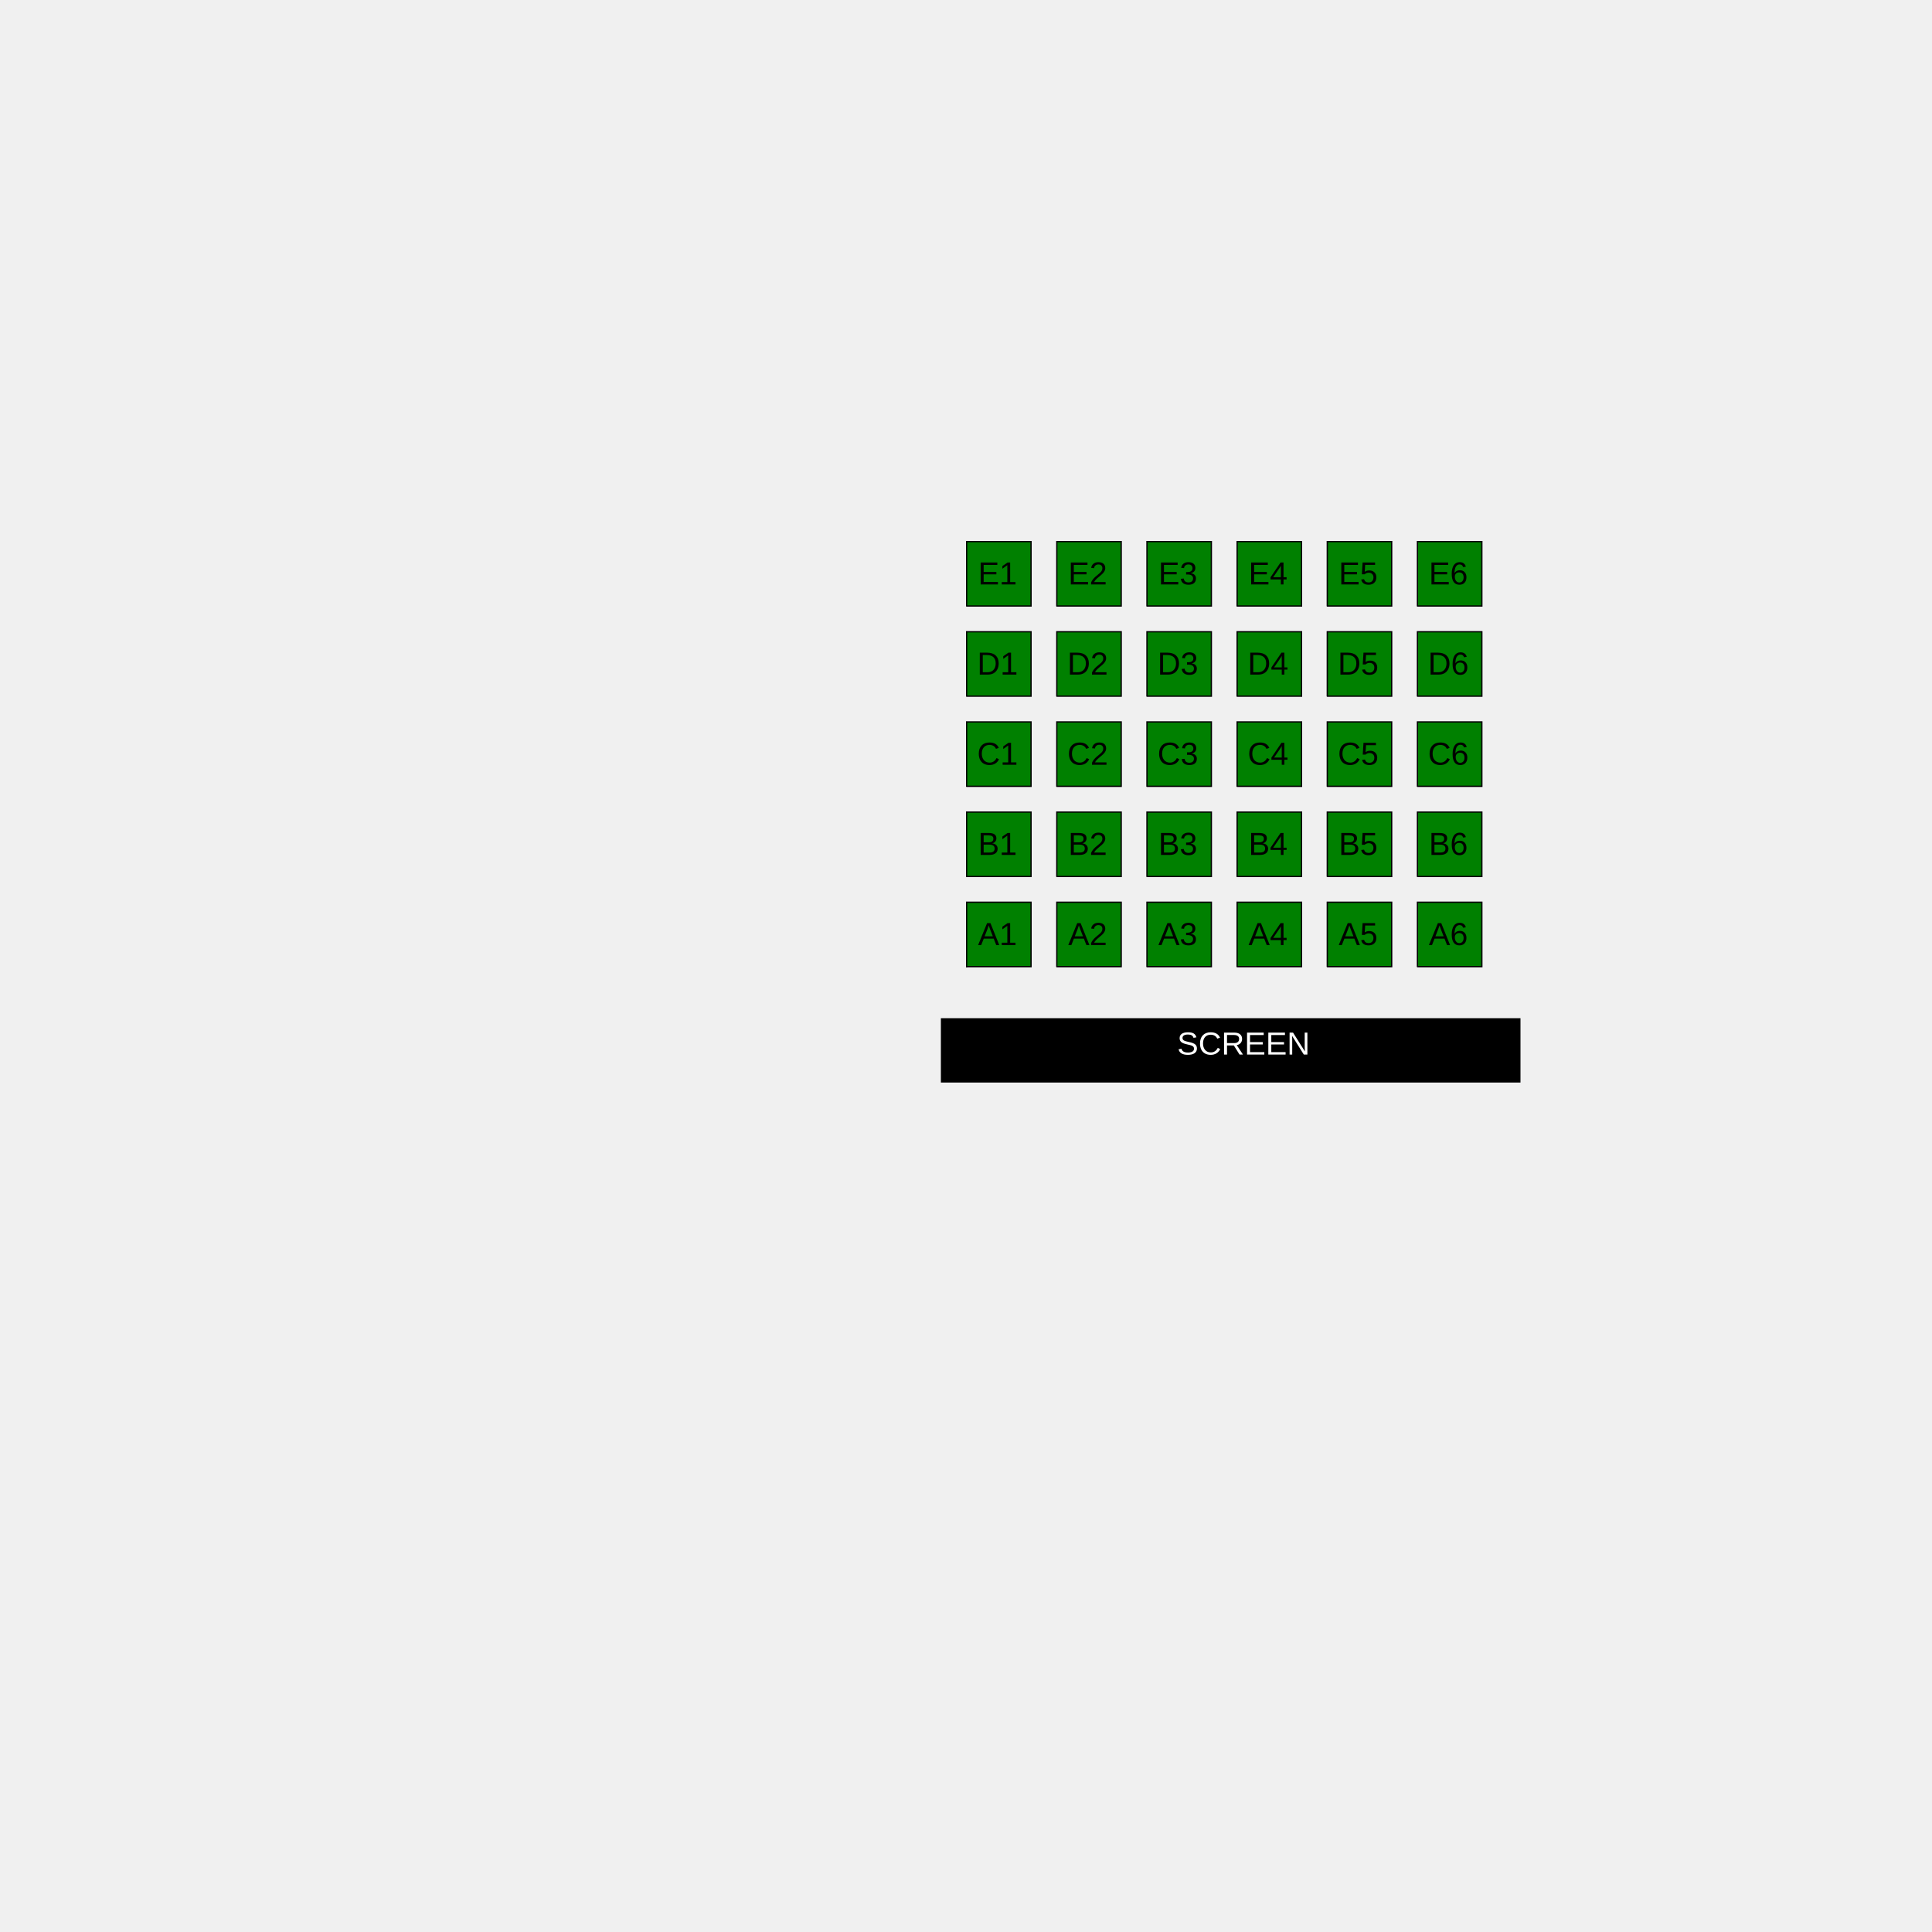
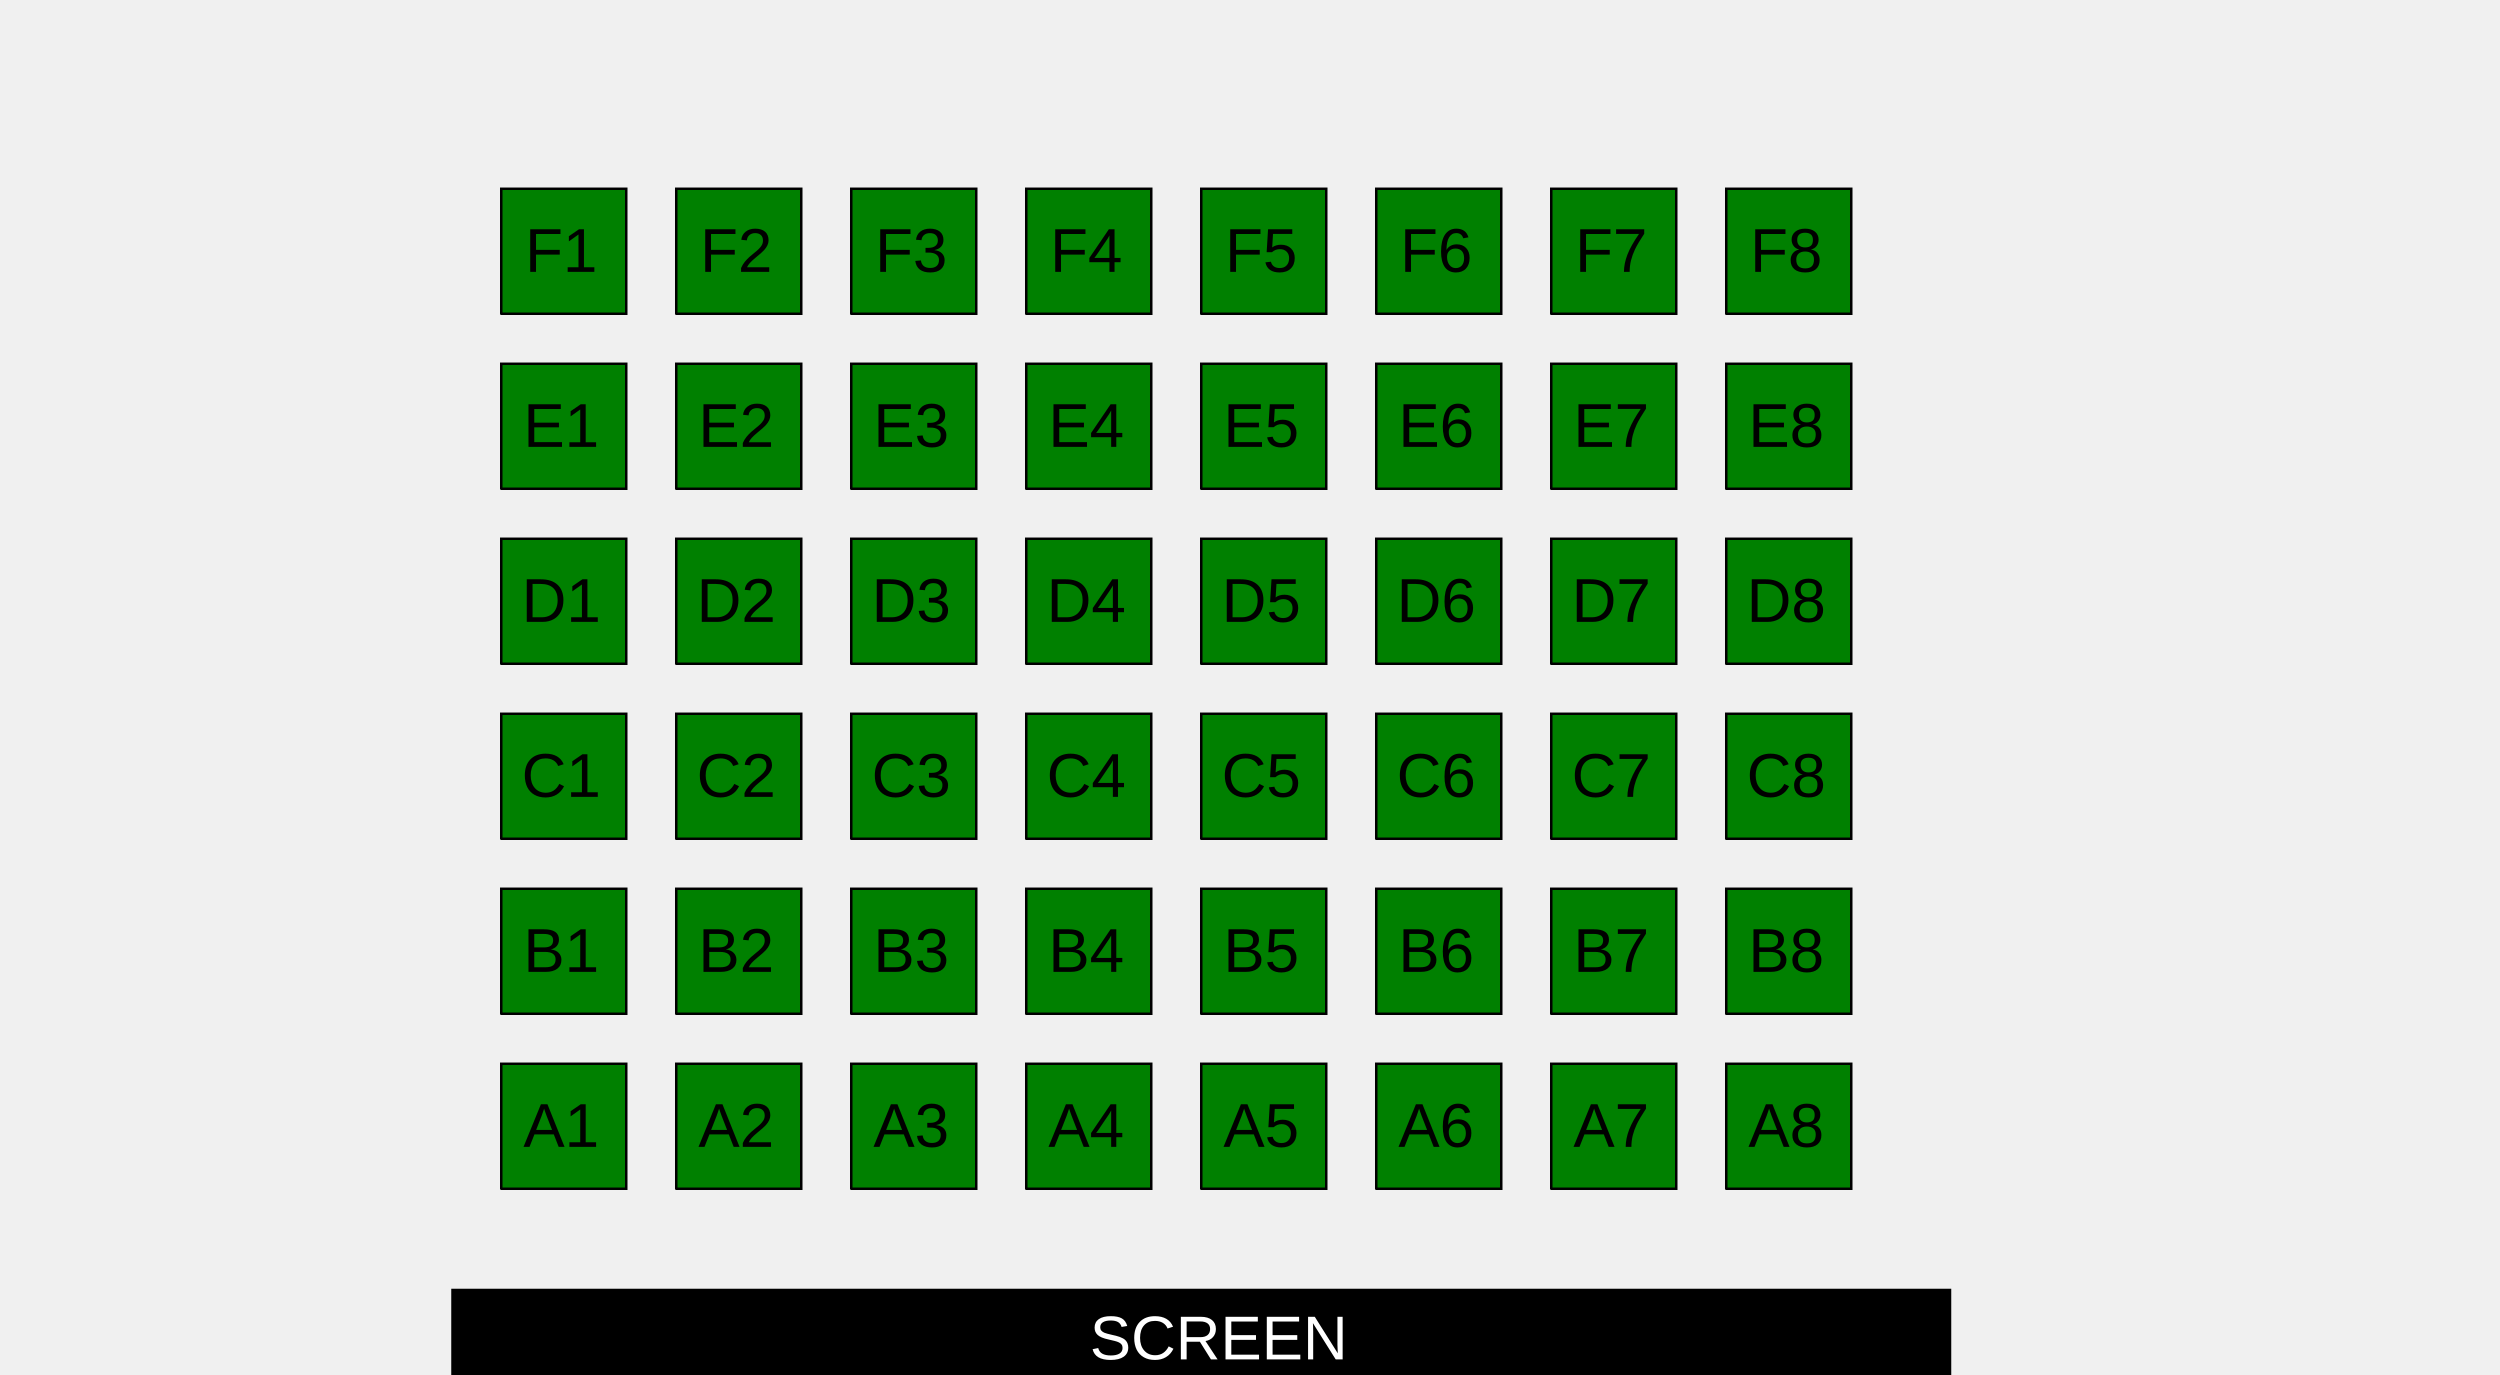
- <svg xmlns="http://www.w3.org/2000/svg" baseProfile="full" height="1500px" version="1.1" width="1500px">
+ <svg xmlns="http://www.w3.org/2000/svg" baseProfile="full" height="550px" version="1.1" width="1000px">
  <defs />
-   <polyline clip-path="url(#border_clip)" fill="none" points="750.5,750.5 750.5,750.5 750.5,750.5" stroke="black" stroke-linecap="round" stroke-width="1" />
-   <polygon clip-path="url(#border_clip)" fill="#008000" fill-rule="evenodd" points="750.5,750.5 800.5,750.5 800.5,700.5 750.5,700.5 750.5,750.5" stroke-width="0" />
-   <polyline clip-path="url(#border_clip)" fill="none" points="750.5,750.5 800.5,750.5 800.5,700.5 750.5,700.5 750.5,750.5" stroke="black" stroke-linecap="round" stroke-width="1" />
-   <text clip-path="url(#border_clip)" fill="black" style="font-family: Arial; font-size: 24.75; font-style: normal;" text-anchor="middle" x="774.5" y="733.75">A1</text>
-   <polygon clip-path="url(#border_clip)" fill="#008000" fill-rule="evenodd" points="750.5,680.5 800.5,680.5 800.5,630.5 750.5,630.5 750.5,680.5" stroke-width="0" />
-   <text clip-path="url(#border_clip)" fill="black" style="font-family: Arial; font-size: 24.75; font-style: normal;" text-anchor="middle" x="774.5" y="663.75">B1</text>
-   <polygon clip-path="url(#border_clip)" fill="#008000" fill-rule="evenodd" points="750.5,610.5 800.5,610.5 800.5,560.5 750.5,560.5 750.5,610.5" stroke-width="0" />
-   <text clip-path="url(#border_clip)" fill="black" style="font-family: Arial; font-size: 24.75; font-style: normal;" text-anchor="middle" x="774.5" y="593.75">C1</text>
-   <polygon clip-path="url(#border_clip)" fill="#008000" fill-rule="evenodd" points="750.5,540.5 800.5,540.5 800.5,490.5 750.5,490.5 750.5,540.5" stroke-width="0" />
-   <text clip-path="url(#border_clip)" fill="black" style="font-family: Arial; font-size: 24.75; font-style: normal;" text-anchor="middle" x="774.5" y="523.75">D1</text>
-   <polygon clip-path="url(#border_clip)" fill="#008000" fill-rule="evenodd" points="750.5,470.5 800.5,470.5 800.5,420.5 750.5,420.5 750.5,470.5" stroke-width="0" />
-   <text clip-path="url(#border_clip)" fill="black" style="font-family: Arial; font-size: 24.75; font-style: normal;" text-anchor="middle" x="774.5" y="453.75">E1</text>
-   <polygon clip-path="url(#border_clip)" fill="#008000" fill-rule="evenodd" points="820.5,750.5 870.5,750.5 870.5,700.5 820.5,700.5 820.5,750.5" stroke-width="0" />
-   <text clip-path="url(#border_clip)" fill="black" style="font-family: Arial; font-size: 24.75; font-style: normal;" text-anchor="middle" x="844.5" y="733.75">A2</text>
-   <polygon clip-path="url(#border_clip)" fill="#008000" fill-rule="evenodd" points="820.5,680.5 870.5,680.5 870.5,630.5 820.5,630.5 820.5,680.5" stroke-width="0" />
-   <text clip-path="url(#border_clip)" fill="black" style="font-family: Arial; font-size: 24.75; font-style: normal;" text-anchor="middle" x="844.5" y="663.75">B2</text>
-   <polygon clip-path="url(#border_clip)" fill="#008000" fill-rule="evenodd" points="820.5,610.5 870.5,610.5 870.5,560.5 820.5,560.5 820.5,610.5" stroke-width="0" />
-   <text clip-path="url(#border_clip)" fill="black" style="font-family: Arial; font-size: 24.75; font-style: normal;" text-anchor="middle" x="844.5" y="593.75">C2</text>
-   <polygon clip-path="url(#border_clip)" fill="#008000" fill-rule="evenodd" points="820.5,540.5 870.5,540.5 870.5,490.5 820.5,490.5 820.5,540.5" stroke-width="0" />
-   <text clip-path="url(#border_clip)" fill="black" style="font-family: Arial; font-size: 24.75; font-style: normal;" text-anchor="middle" x="844.5" y="523.75">D2</text>
-   <polygon clip-path="url(#border_clip)" fill="#008000" fill-rule="evenodd" points="820.5,470.5 870.5,470.5 870.5,420.5 820.5,420.5 820.5,470.5" stroke-width="0" />
-   <text clip-path="url(#border_clip)" fill="black" style="font-family: Arial; font-size: 24.75; font-style: normal;" text-anchor="middle" x="844.5" y="453.75">E2</text>
-   <polygon clip-path="url(#border_clip)" fill="#008000" fill-rule="evenodd" points="890.5,750.5 940.5,750.5 940.5,700.5 890.5,700.5 890.5,750.5" stroke-width="0" />
-   <text clip-path="url(#border_clip)" fill="black" style="font-family: Arial; font-size: 24.75; font-style: normal;" text-anchor="middle" x="914.5" y="733.75">A3</text>
-   <polygon clip-path="url(#border_clip)" fill="#008000" fill-rule="evenodd" points="890.5,680.5 940.5,680.5 940.5,630.5 890.5,630.5 890.5,680.5" stroke-width="0" />
-   <text clip-path="url(#border_clip)" fill="black" style="font-family: Arial; font-size: 24.75; font-style: normal;" text-anchor="middle" x="914.5" y="663.75">B3</text>
-   <polygon clip-path="url(#border_clip)" fill="#008000" fill-rule="evenodd" points="890.5,610.5 940.5,610.5 940.5,560.5 890.5,560.5 890.5,610.5" stroke-width="0" />
-   <text clip-path="url(#border_clip)" fill="black" style="font-family: Arial; font-size: 24.75; font-style: normal;" text-anchor="middle" x="914.5" y="593.75">C3</text>
-   <polygon clip-path="url(#border_clip)" fill="#008000" fill-rule="evenodd" points="890.5,540.5 940.5,540.5 940.5,490.5 890.5,490.5 890.5,540.5" stroke-width="0" />
-   <text clip-path="url(#border_clip)" fill="black" style="font-family: Arial; font-size: 24.75; font-style: normal;" text-anchor="middle" x="914.5" y="523.75">D3</text>
-   <polygon clip-path="url(#border_clip)" fill="#008000" fill-rule="evenodd" points="890.5,470.5 940.5,470.5 940.5,420.5 890.5,420.5 890.5,470.5" stroke-width="0" />
-   <text clip-path="url(#border_clip)" fill="black" style="font-family: Arial; font-size: 24.75; font-style: normal;" text-anchor="middle" x="914.5" y="453.75">E3</text>
-   <polygon clip-path="url(#border_clip)" fill="#008000" fill-rule="evenodd" points="960.5,750.5 1010.5,750.5 1010.5,700.5 960.5,700.5 960.5,750.5" stroke-width="0" />
-   <text clip-path="url(#border_clip)" fill="black" style="font-family: Arial; font-size: 24.75; font-style: normal;" text-anchor="middle" x="984.5" y="733.75">A4</text>
-   <polygon clip-path="url(#border_clip)" fill="#008000" fill-rule="evenodd" points="960.5,680.5 1010.5,680.5 1010.5,630.5 960.5,630.5 960.5,680.5" stroke-width="0" />
-   <text clip-path="url(#border_clip)" fill="black" style="font-family: Arial; font-size: 24.75; font-style: normal;" text-anchor="middle" x="984.5" y="663.75">B4</text>
-   <polygon clip-path="url(#border_clip)" fill="#008000" fill-rule="evenodd" points="960.5,610.5 1010.5,610.5 1010.5,560.5 960.5,560.5 960.5,610.5" stroke-width="0" />
-   <text clip-path="url(#border_clip)" fill="black" style="font-family: Arial; font-size: 24.75; font-style: normal;" text-anchor="middle" x="984.5" y="593.75">C4</text>
-   <polygon clip-path="url(#border_clip)" fill="#008000" fill-rule="evenodd" points="960.5,540.5 1010.5,540.5 1010.5,490.5 960.5,490.5 960.5,540.5" stroke-width="0" />
-   <text clip-path="url(#border_clip)" fill="black" style="font-family: Arial; font-size: 24.75; font-style: normal;" text-anchor="middle" x="984.5" y="523.75">D4</text>
-   <polygon clip-path="url(#border_clip)" fill="#008000" fill-rule="evenodd" points="960.5,470.5 1010.5,470.5 1010.5,420.5 960.5,420.5 960.5,470.5" stroke-width="0" />
-   <text clip-path="url(#border_clip)" fill="black" style="font-family: Arial; font-size: 24.75; font-style: normal;" text-anchor="middle" x="984.5" y="453.75">E4</text>
-   <polygon clip-path="url(#border_clip)" fill="#008000" fill-rule="evenodd" points="1030.5,750.5 1080.5,750.5 1080.5,700.5 1030.5,700.5 1030.5,750.5" stroke-width="0" />
-   <text clip-path="url(#border_clip)" fill="black" style="font-family: Arial; font-size: 24.75; font-style: normal;" text-anchor="middle" x="1054.5" y="733.75">A5</text>
-   <polygon clip-path="url(#border_clip)" fill="#008000" fill-rule="evenodd" points="1030.5,680.5 1080.5,680.5 1080.5,630.5 1030.5,630.5 1030.5,680.5" stroke-width="0" />
-   <text clip-path="url(#border_clip)" fill="black" style="font-family: Arial; font-size: 24.75; font-style: normal;" text-anchor="middle" x="1054.5" y="663.75">B5</text>
-   <polygon clip-path="url(#border_clip)" fill="#008000" fill-rule="evenodd" points="1030.5,610.5 1080.5,610.5 1080.5,560.5 1030.5,560.5 1030.5,610.5" stroke-width="0" />
-   <text clip-path="url(#border_clip)" fill="black" style="font-family: Arial; font-size: 24.75; font-style: normal;" text-anchor="middle" x="1054.5" y="593.75">C5</text>
-   <polygon clip-path="url(#border_clip)" fill="#008000" fill-rule="evenodd" points="1030.5,540.5 1080.5,540.5 1080.5,490.5 1030.5,490.5 1030.5,540.5" stroke-width="0" />
-   <text clip-path="url(#border_clip)" fill="black" style="font-family: Arial; font-size: 24.75; font-style: normal;" text-anchor="middle" x="1054.5" y="523.75">D5</text>
-   <polygon clip-path="url(#border_clip)" fill="#008000" fill-rule="evenodd" points="1030.5,470.5 1080.5,470.5 1080.5,420.5 1030.5,420.5 1030.5,470.5" stroke-width="0" />
-   <text clip-path="url(#border_clip)" fill="black" style="font-family: Arial; font-size: 24.75; font-style: normal;" text-anchor="middle" x="1054.5" y="453.75">E5</text>
-   <polygon clip-path="url(#border_clip)" fill="#008000" fill-rule="evenodd" points="1100.5,750.5 1150.5,750.5 1150.5,700.5 1100.5,700.5 1100.5,750.5" stroke-width="0" />
-   <text clip-path="url(#border_clip)" fill="black" style="font-family: Arial; font-size: 24.75; font-style: normal;" text-anchor="middle" x="1124.5" y="733.75">A6</text>
-   <polygon clip-path="url(#border_clip)" fill="#008000" fill-rule="evenodd" points="1100.5,680.5 1150.5,680.5 1150.5,630.5 1100.5,630.5 1100.5,680.5" stroke-width="0" />
-   <text clip-path="url(#border_clip)" fill="black" style="font-family: Arial; font-size: 24.75; font-style: normal;" text-anchor="middle" x="1124.5" y="663.75">B6</text>
-   <polygon clip-path="url(#border_clip)" fill="#008000" fill-rule="evenodd" points="1100.5,610.5 1150.5,610.5 1150.5,560.5 1100.5,560.5 1100.5,610.5" stroke-width="0" />
-   <text clip-path="url(#border_clip)" fill="black" style="font-family: Arial; font-size: 24.75; font-style: normal;" text-anchor="middle" x="1124.5" y="593.75">C6</text>
-   <polygon clip-path="url(#border_clip)" fill="#008000" fill-rule="evenodd" points="1100.5,540.5 1150.5,540.5 1150.5,490.5 1100.5,490.5 1100.5,540.5" stroke-width="0" />
-   <text clip-path="url(#border_clip)" fill="black" style="font-family: Arial; font-size: 24.75; font-style: normal;" text-anchor="middle" x="1124.5" y="523.75">D6</text>
-   <polygon clip-path="url(#border_clip)" fill="#008000" fill-rule="evenodd" points="1100.5,470.5 1150.5,470.5 1150.5,420.5 1100.5,420.5 1100.5,470.5" stroke-width="0" />
-   <text clip-path="url(#border_clip)" fill="black" style="font-family: Arial; font-size: 24.75; font-style: normal;" text-anchor="middle" x="1124.5" y="453.75">E6</text>
-   <polygon clip-path="url(#border_clip)" fill="black" fill-rule="evenodd" points="1125.5,460.5 730.5,840.5 1180.5,840.5 1180.5,790.5 730.5,790.5 730.5,840.5" stroke-width="0" />
-   <text clip-path="url(#border_clip)" fill="#ffffff" style="font-family: Arial; font-size: 24.75; font-style: normal;" text-anchor="middle" x="965.5" y="818.75">SCREEN</text>
-   <polyline clip-path="url(#border_clip)" fill="none" points="750.5,680.5 800.5,680.5 800.5,630.5 750.5,630.5 750.5,680.5" stroke="black" stroke-linecap="round" stroke-width="1" />
-   <polyline clip-path="url(#border_clip)" fill="none" points="750.5,610.5 800.5,610.5 800.5,560.5 750.5,560.5 750.5,610.5" stroke="black" stroke-linecap="round" stroke-width="1" />
-   <polyline clip-path="url(#border_clip)" fill="none" points="750.5,540.5 800.5,540.5 800.5,490.5 750.5,490.5 750.5,540.5" stroke="black" stroke-linecap="round" stroke-width="1" />
-   <polyline clip-path="url(#border_clip)" fill="none" points="750.5,470.5 800.5,470.5 800.5,420.5 750.5,420.5 750.5,470.5" stroke="black" stroke-linecap="round" stroke-width="1" />
-   <polyline clip-path="url(#border_clip)" fill="none" points="820.5,750.5 870.5,750.5 870.5,700.5 820.5,700.5 820.5,750.5" stroke="black" stroke-linecap="round" stroke-width="1" />
-   <polyline clip-path="url(#border_clip)" fill="none" points="820.5,680.5 870.5,680.5 870.5,630.5 820.5,630.5 820.5,680.5" stroke="black" stroke-linecap="round" stroke-width="1" />
-   <polyline clip-path="url(#border_clip)" fill="none" points="820.5,610.5 870.5,610.5 870.5,560.5 820.5,560.5 820.5,610.5" stroke="black" stroke-linecap="round" stroke-width="1" />
-   <polyline clip-path="url(#border_clip)" fill="none" points="820.5,540.5 870.5,540.5 870.5,490.5 820.5,490.5 820.5,540.5" stroke="black" stroke-linecap="round" stroke-width="1" />
-   <polyline clip-path="url(#border_clip)" fill="none" points="820.5,470.5 870.5,470.5 870.5,420.5 820.5,420.5 820.5,470.5" stroke="black" stroke-linecap="round" stroke-width="1" />
-   <polyline clip-path="url(#border_clip)" fill="none" points="890.5,750.5 940.5,750.5 940.5,700.5 890.5,700.5 890.5,750.5" stroke="black" stroke-linecap="round" stroke-width="1" />
-   <polyline clip-path="url(#border_clip)" fill="none" points="890.5,680.5 940.5,680.5 940.5,630.5 890.5,630.5 890.5,680.5" stroke="black" stroke-linecap="round" stroke-width="1" />
-   <polyline clip-path="url(#border_clip)" fill="none" points="890.5,610.5 940.5,610.5 940.5,560.5 890.5,560.5 890.5,610.5" stroke="black" stroke-linecap="round" stroke-width="1" />
-   <polyline clip-path="url(#border_clip)" fill="none" points="890.5,540.5 940.5,540.5 940.5,490.5 890.5,490.5 890.5,540.5" stroke="black" stroke-linecap="round" stroke-width="1" />
-   <polyline clip-path="url(#border_clip)" fill="none" points="890.5,470.5 940.5,470.5 940.5,420.5 890.5,420.5 890.5,470.5" stroke="black" stroke-linecap="round" stroke-width="1" />
-   <polyline clip-path="url(#border_clip)" fill="none" points="960.5,750.5 1010.5,750.5 1010.5,700.5 960.5,700.5 960.5,750.5" stroke="black" stroke-linecap="round" stroke-width="1" />
-   <polyline clip-path="url(#border_clip)" fill="none" points="960.5,680.5 1010.5,680.5 1010.5,630.5 960.5,630.5 960.5,680.5" stroke="black" stroke-linecap="round" stroke-width="1" />
-   <polyline clip-path="url(#border_clip)" fill="none" points="960.5,610.5 1010.5,610.5 1010.5,560.5 960.5,560.5 960.5,610.5" stroke="black" stroke-linecap="round" stroke-width="1" />
-   <polyline clip-path="url(#border_clip)" fill="none" points="960.5,540.5 1010.5,540.5 1010.5,490.5 960.5,490.5 960.5,540.5" stroke="black" stroke-linecap="round" stroke-width="1" />
-   <polyline clip-path="url(#border_clip)" fill="none" points="960.5,470.5 1010.5,470.5 1010.5,420.5 960.5,420.5 960.5,470.5" stroke="black" stroke-linecap="round" stroke-width="1" />
-   <polyline clip-path="url(#border_clip)" fill="none" points="1030.5,750.5 1080.5,750.5 1080.5,700.5 1030.5,700.5 1030.5,750.5" stroke="black" stroke-linecap="round" stroke-width="1" />
-   <polyline clip-path="url(#border_clip)" fill="none" points="1030.5,680.5 1080.5,680.5 1080.5,630.5 1030.5,630.5 1030.5,680.5" stroke="black" stroke-linecap="round" stroke-width="1" />
-   <polyline clip-path="url(#border_clip)" fill="none" points="1030.5,610.5 1080.5,610.5 1080.5,560.5 1030.5,560.5 1030.5,610.5" stroke="black" stroke-linecap="round" stroke-width="1" />
-   <polyline clip-path="url(#border_clip)" fill="none" points="1030.5,540.5 1080.5,540.5 1080.5,490.5 1030.5,490.5 1030.5,540.5" stroke="black" stroke-linecap="round" stroke-width="1" />
-   <polyline clip-path="url(#border_clip)" fill="none" points="1030.5,470.5 1080.5,470.5 1080.5,420.5 1030.5,420.5 1030.5,470.5" stroke="black" stroke-linecap="round" stroke-width="1" />
-   <polyline clip-path="url(#border_clip)" fill="none" points="1100.5,750.5 1150.5,750.5 1150.5,700.5 1100.5,700.5 1100.5,750.5" stroke="black" stroke-linecap="round" stroke-width="1" />
-   <polyline clip-path="url(#border_clip)" fill="none" points="1100.5,680.5 1150.5,680.5 1150.5,630.5 1100.5,630.5 1100.5,680.5" stroke="black" stroke-linecap="round" stroke-width="1" />
-   <polyline clip-path="url(#border_clip)" fill="none" points="1100.5,610.5 1150.5,610.5 1150.5,560.5 1100.5,560.5 1100.5,610.5" stroke="black" stroke-linecap="round" stroke-width="1" />
-   <polyline clip-path="url(#border_clip)" fill="none" points="1100.5,540.5 1150.5,540.5 1150.5,490.5 1100.5,490.5 1100.5,540.5" stroke="black" stroke-linecap="round" stroke-width="1" />
-   <polyline clip-path="url(#border_clip)" fill="none" points="1100.5,470.5 1150.5,470.5 1150.5,420.5 1100.5,420.5 1100.5,470.5" stroke="black" stroke-linecap="round" stroke-width="1" />
+   <polygon clip-path="url(#border_clip)" fill="#008000" fill-rule="evenodd" points="200.5,475.5 250.5,475.5 250.5,425.5 200.5,425.5 200.5,475.5" stroke-width="0" />
+   <text clip-path="url(#border_clip)" fill="black" style="font-family: Arial; font-size: 24.75; font-style: normal;" text-anchor="middle" x="224.5" y="458.75">A1</text>
+   <polygon clip-path="url(#border_clip)" fill="#008000" fill-rule="evenodd" points="270.5,475.5 320.5,475.5 320.5,425.5 270.5,425.5 270.5,475.5" stroke-width="0" />
+   <text clip-path="url(#border_clip)" fill="black" style="font-family: Arial; font-size: 24.75; font-style: normal;" text-anchor="middle" x="294.5" y="458.75">A2</text>
+   <polygon clip-path="url(#border_clip)" fill="#008000" fill-rule="evenodd" points="340.5,475.5 390.5,475.5 390.5,425.5 340.5,425.5 340.5,475.5" stroke-width="0" />
+   <text clip-path="url(#border_clip)" fill="black" style="font-family: Arial; font-size: 24.75; font-style: normal;" text-anchor="middle" x="364.5" y="458.75">A3</text>
+   <polygon clip-path="url(#border_clip)" fill="#008000" fill-rule="evenodd" points="410.5,475.5 460.5,475.5 460.5,425.5 410.5,425.5 410.5,475.5" stroke-width="0" />
+   <text clip-path="url(#border_clip)" fill="black" style="font-family: Arial; font-size: 24.75; font-style: normal;" text-anchor="middle" x="434.5" y="458.75">A4</text>
+   <polygon clip-path="url(#border_clip)" fill="#008000" fill-rule="evenodd" points="480.5,475.5 530.5,475.5 530.5,425.5 480.5,425.5 480.5,475.5" stroke-width="0" />
+   <text clip-path="url(#border_clip)" fill="black" style="font-family: Arial; font-size: 24.75; font-style: normal;" text-anchor="middle" x="504.5" y="458.75">A5</text>
+   <polygon clip-path="url(#border_clip)" fill="#008000" fill-rule="evenodd" points="550.5,475.5 600.5,475.5 600.5,425.5 550.5,425.5 550.5,475.5" stroke-width="0" />
+   <text clip-path="url(#border_clip)" fill="black" style="font-family: Arial; font-size: 24.75; font-style: normal;" text-anchor="middle" x="574.5" y="458.75">A6</text>
+   <polygon clip-path="url(#border_clip)" fill="#008000" fill-rule="evenodd" points="620.5,475.5 670.5,475.5 670.5,425.5 620.5,425.5 620.5,475.5" stroke-width="0" />
+   <text clip-path="url(#border_clip)" fill="black" style="font-family: Arial; font-size: 24.75; font-style: normal;" text-anchor="middle" x="644.5" y="458.75">A7</text>
+   <polygon clip-path="url(#border_clip)" fill="#008000" fill-rule="evenodd" points="690.5,475.5 740.5,475.5 740.5,425.5 690.5,425.5 690.5,475.5" stroke-width="0" />
+   <text clip-path="url(#border_clip)" fill="black" style="font-family: Arial; font-size: 24.75; font-style: normal;" text-anchor="middle" x="714.5" y="458.75">A8</text>
+   <polygon clip-path="url(#border_clip)" fill="#008000" fill-rule="evenodd" points="200.5,405.5 250.5,405.5 250.5,355.5 200.5,355.5 200.5,405.5" stroke-width="0" />
+   <text clip-path="url(#border_clip)" fill="black" style="font-family: Arial; font-size: 24.75; font-style: normal;" text-anchor="middle" x="224.5" y="388.75">B1</text>
+   <polygon clip-path="url(#border_clip)" fill="#008000" fill-rule="evenodd" points="270.5,405.5 320.5,405.5 320.5,355.5 270.5,355.5 270.5,405.5" stroke-width="0" />
+   <text clip-path="url(#border_clip)" fill="black" style="font-family: Arial; font-size: 24.75; font-style: normal;" text-anchor="middle" x="294.5" y="388.75">B2</text>
+   <polygon clip-path="url(#border_clip)" fill="#008000" fill-rule="evenodd" points="340.5,405.5 390.5,405.5 390.5,355.5 340.5,355.5 340.5,405.5" stroke-width="0" />
+   <text clip-path="url(#border_clip)" fill="black" style="font-family: Arial; font-size: 24.75; font-style: normal;" text-anchor="middle" x="364.5" y="388.75">B3</text>
+   <polygon clip-path="url(#border_clip)" fill="#008000" fill-rule="evenodd" points="410.5,405.5 460.5,405.5 460.5,355.5 410.5,355.5 410.5,405.5" stroke-width="0" />
+   <text clip-path="url(#border_clip)" fill="black" style="font-family: Arial; font-size: 24.75; font-style: normal;" text-anchor="middle" x="434.5" y="388.75">B4</text>
+   <polygon clip-path="url(#border_clip)" fill="#008000" fill-rule="evenodd" points="480.5,405.5 530.5,405.5 530.5,355.5 480.5,355.5 480.5,405.5" stroke-width="0" />
+   <text clip-path="url(#border_clip)" fill="black" style="font-family: Arial; font-size: 24.75; font-style: normal;" text-anchor="middle" x="504.5" y="388.75">B5</text>
+   <polygon clip-path="url(#border_clip)" fill="#008000" fill-rule="evenodd" points="550.5,405.5 600.5,405.5 600.5,355.5 550.5,355.5 550.5,405.5" stroke-width="0" />
+   <text clip-path="url(#border_clip)" fill="black" style="font-family: Arial; font-size: 24.75; font-style: normal;" text-anchor="middle" x="574.5" y="388.75">B6</text>
+   <polygon clip-path="url(#border_clip)" fill="#008000" fill-rule="evenodd" points="620.5,405.5 670.5,405.5 670.5,355.5 620.5,355.5 620.5,405.5" stroke-width="0" />
+   <text clip-path="url(#border_clip)" fill="black" style="font-family: Arial; font-size: 24.75; font-style: normal;" text-anchor="middle" x="644.5" y="388.75">B7</text>
+   <polygon clip-path="url(#border_clip)" fill="#008000" fill-rule="evenodd" points="690.5,405.5 740.5,405.5 740.5,355.5 690.5,355.5 690.5,405.5" stroke-width="0" />
+   <text clip-path="url(#border_clip)" fill="black" style="font-family: Arial; font-size: 24.75; font-style: normal;" text-anchor="middle" x="714.5" y="388.75">B8</text>
+   <polygon clip-path="url(#border_clip)" fill="#008000" fill-rule="evenodd" points="200.5,335.5 250.5,335.5 250.5,285.5 200.5,285.5 200.5,335.5" stroke-width="0" />
+   <text clip-path="url(#border_clip)" fill="black" style="font-family: Arial; font-size: 24.75; font-style: normal;" text-anchor="middle" x="224.5" y="318.75">C1</text>
+   <polygon clip-path="url(#border_clip)" fill="#008000" fill-rule="evenodd" points="270.5,335.5 320.5,335.5 320.5,285.5 270.5,285.5 270.5,335.5" stroke-width="0" />
+   <text clip-path="url(#border_clip)" fill="black" style="font-family: Arial; font-size: 24.75; font-style: normal;" text-anchor="middle" x="294.5" y="318.75">C2</text>
+   <polygon clip-path="url(#border_clip)" fill="#008000" fill-rule="evenodd" points="340.5,335.5 390.5,335.5 390.5,285.5 340.5,285.5 340.5,335.5" stroke-width="0" />
+   <text clip-path="url(#border_clip)" fill="black" style="font-family: Arial; font-size: 24.75; font-style: normal;" text-anchor="middle" x="364.5" y="318.75">C3</text>
+   <polygon clip-path="url(#border_clip)" fill="#008000" fill-rule="evenodd" points="410.5,335.5 460.5,335.5 460.5,285.5 410.5,285.5 410.5,335.5" stroke-width="0" />
+   <text clip-path="url(#border_clip)" fill="black" style="font-family: Arial; font-size: 24.75; font-style: normal;" text-anchor="middle" x="434.5" y="318.75">C4</text>
+   <polygon clip-path="url(#border_clip)" fill="#008000" fill-rule="evenodd" points="480.5,335.5 530.5,335.5 530.5,285.5 480.5,285.5 480.5,335.5" stroke-width="0" />
+   <text clip-path="url(#border_clip)" fill="black" style="font-family: Arial; font-size: 24.75; font-style: normal;" text-anchor="middle" x="504.5" y="318.75">C5</text>
+   <polygon clip-path="url(#border_clip)" fill="#008000" fill-rule="evenodd" points="550.5,335.5 600.5,335.5 600.5,285.5 550.5,285.5 550.5,335.5" stroke-width="0" />
+   <text clip-path="url(#border_clip)" fill="black" style="font-family: Arial; font-size: 24.75; font-style: normal;" text-anchor="middle" x="574.5" y="318.75">C6</text>
+   <polygon clip-path="url(#border_clip)" fill="#008000" fill-rule="evenodd" points="620.5,335.5 670.5,335.5 670.5,285.5 620.5,285.5 620.5,335.5" stroke-width="0" />
+   <text clip-path="url(#border_clip)" fill="black" style="font-family: Arial; font-size: 24.75; font-style: normal;" text-anchor="middle" x="644.5" y="318.75">C7</text>
+   <polygon clip-path="url(#border_clip)" fill="#008000" fill-rule="evenodd" points="690.5,335.5 740.5,335.5 740.5,285.5 690.5,285.5 690.5,335.5" stroke-width="0" />
+   <text clip-path="url(#border_clip)" fill="black" style="font-family: Arial; font-size: 24.75; font-style: normal;" text-anchor="middle" x="714.5" y="318.75">C8</text>
+   <polygon clip-path="url(#border_clip)" fill="#008000" fill-rule="evenodd" points="200.5,265.5 250.5,265.5 250.5,215.5 200.5,215.5 200.5,265.5" stroke-width="0" />
+   <text clip-path="url(#border_clip)" fill="black" style="font-family: Arial; font-size: 24.75; font-style: normal;" text-anchor="middle" x="224.5" y="248.75">D1</text>
+   <polygon clip-path="url(#border_clip)" fill="#008000" fill-rule="evenodd" points="270.5,265.5 320.5,265.5 320.5,215.5 270.5,215.5 270.5,265.5" stroke-width="0" />
+   <text clip-path="url(#border_clip)" fill="black" style="font-family: Arial; font-size: 24.75; font-style: normal;" text-anchor="middle" x="294.5" y="248.75">D2</text>
+   <polygon clip-path="url(#border_clip)" fill="#008000" fill-rule="evenodd" points="340.5,265.5 390.5,265.5 390.5,215.5 340.5,215.5 340.5,265.5" stroke-width="0" />
+   <text clip-path="url(#border_clip)" fill="black" style="font-family: Arial; font-size: 24.75; font-style: normal;" text-anchor="middle" x="364.5" y="248.75">D3</text>
+   <polygon clip-path="url(#border_clip)" fill="#008000" fill-rule="evenodd" points="410.5,265.5 460.5,265.5 460.5,215.5 410.5,215.5 410.5,265.5" stroke-width="0" />
+   <text clip-path="url(#border_clip)" fill="black" style="font-family: Arial; font-size: 24.75; font-style: normal;" text-anchor="middle" x="434.5" y="248.75">D4</text>
+   <polygon clip-path="url(#border_clip)" fill="#008000" fill-rule="evenodd" points="480.5,265.5 530.5,265.5 530.5,215.5 480.5,215.5 480.5,265.5" stroke-width="0" />
+   <text clip-path="url(#border_clip)" fill="black" style="font-family: Arial; font-size: 24.75; font-style: normal;" text-anchor="middle" x="504.5" y="248.75">D5</text>
+   <polygon clip-path="url(#border_clip)" fill="#008000" fill-rule="evenodd" points="550.5,265.5 600.5,265.5 600.5,215.5 550.5,215.5 550.5,265.5" stroke-width="0" />
+   <text clip-path="url(#border_clip)" fill="black" style="font-family: Arial; font-size: 24.75; font-style: normal;" text-anchor="middle" x="574.5" y="248.75">D6</text>
+   <polygon clip-path="url(#border_clip)" fill="#008000" fill-rule="evenodd" points="620.5,265.5 670.5,265.5 670.5,215.5 620.5,215.5 620.5,265.5" stroke-width="0" />
+   <text clip-path="url(#border_clip)" fill="black" style="font-family: Arial; font-size: 24.75; font-style: normal;" text-anchor="middle" x="644.5" y="248.75">D7</text>
+   <polygon clip-path="url(#border_clip)" fill="#008000" fill-rule="evenodd" points="690.5,265.5 740.5,265.5 740.5,215.5 690.5,215.5 690.5,265.5" stroke-width="0" />
+   <text clip-path="url(#border_clip)" fill="black" style="font-family: Arial; font-size: 24.75; font-style: normal;" text-anchor="middle" x="714.5" y="248.75">D8</text>
+   <polygon clip-path="url(#border_clip)" fill="#008000" fill-rule="evenodd" points="200.5,195.5 250.5,195.5 250.5,145.5 200.5,145.5 200.5,195.5" stroke-width="0" />
+   <text clip-path="url(#border_clip)" fill="black" style="font-family: Arial; font-size: 24.75; font-style: normal;" text-anchor="middle" x="224.5" y="178.75">E1</text>
+   <polygon clip-path="url(#border_clip)" fill="#008000" fill-rule="evenodd" points="270.5,195.5 320.5,195.5 320.5,145.5 270.5,145.5 270.5,195.5" stroke-width="0" />
+   <text clip-path="url(#border_clip)" fill="black" style="font-family: Arial; font-size: 24.75; font-style: normal;" text-anchor="middle" x="294.5" y="178.75">E2</text>
+   <polygon clip-path="url(#border_clip)" fill="#008000" fill-rule="evenodd" points="340.5,195.5 390.5,195.5 390.5,145.5 340.5,145.5 340.5,195.5" stroke-width="0" />
+   <text clip-path="url(#border_clip)" fill="black" style="font-family: Arial; font-size: 24.75; font-style: normal;" text-anchor="middle" x="364.5" y="178.75">E3</text>
+   <polygon clip-path="url(#border_clip)" fill="#008000" fill-rule="evenodd" points="410.5,195.5 460.5,195.5 460.5,145.5 410.5,145.5 410.5,195.5" stroke-width="0" />
+   <text clip-path="url(#border_clip)" fill="black" style="font-family: Arial; font-size: 24.75; font-style: normal;" text-anchor="middle" x="434.5" y="178.75">E4</text>
+   <polygon clip-path="url(#border_clip)" fill="#008000" fill-rule="evenodd" points="480.5,195.5 530.5,195.5 530.5,145.5 480.5,145.5 480.5,195.5" stroke-width="0" />
+   <text clip-path="url(#border_clip)" fill="black" style="font-family: Arial; font-size: 24.75; font-style: normal;" text-anchor="middle" x="504.5" y="178.75">E5</text>
+   <polygon clip-path="url(#border_clip)" fill="#008000" fill-rule="evenodd" points="550.5,195.5 600.5,195.5 600.5,145.5 550.5,145.5 550.5,195.5" stroke-width="0" />
+   <text clip-path="url(#border_clip)" fill="black" style="font-family: Arial; font-size: 24.75; font-style: normal;" text-anchor="middle" x="574.5" y="178.75">E6</text>
+   <polygon clip-path="url(#border_clip)" fill="#008000" fill-rule="evenodd" points="620.5,195.5 670.5,195.5 670.5,145.5 620.5,145.5 620.5,195.5" stroke-width="0" />
+   <text clip-path="url(#border_clip)" fill="black" style="font-family: Arial; font-size: 24.75; font-style: normal;" text-anchor="middle" x="644.5" y="178.75">E7</text>
+   <polygon clip-path="url(#border_clip)" fill="#008000" fill-rule="evenodd" points="690.5,195.5 740.5,195.5 740.5,145.5 690.5,145.5 690.5,195.5" stroke-width="0" />
+   <text clip-path="url(#border_clip)" fill="black" style="font-family: Arial; font-size: 24.75; font-style: normal;" text-anchor="middle" x="714.5" y="178.75">E8</text>
+   <polygon clip-path="url(#border_clip)" fill="#008000" fill-rule="evenodd" points="200.5,125.5 250.5,125.5 250.5,75.5 200.5,75.5 200.5,125.5" stroke-width="0" />
+   <text clip-path="url(#border_clip)" fill="black" style="font-family: Arial; font-size: 24.75; font-style: normal;" text-anchor="middle" x="224.5" y="108.75">F1</text>
+   <polygon clip-path="url(#border_clip)" fill="#008000" fill-rule="evenodd" points="270.5,125.5 320.5,125.5 320.5,75.5 270.5,75.5 270.5,125.5" stroke-width="0" />
+   <text clip-path="url(#border_clip)" fill="black" style="font-family: Arial; font-size: 24.75; font-style: normal;" text-anchor="middle" x="294.5" y="108.75">F2</text>
+   <polygon clip-path="url(#border_clip)" fill="#008000" fill-rule="evenodd" points="340.5,125.5 390.5,125.5 390.5,75.5 340.5,75.5 340.5,125.5" stroke-width="0" />
+   <text clip-path="url(#border_clip)" fill="black" style="font-family: Arial; font-size: 24.75; font-style: normal;" text-anchor="middle" x="364.5" y="108.75">F3</text>
+   <polygon clip-path="url(#border_clip)" fill="#008000" fill-rule="evenodd" points="410.5,125.5 460.5,125.5 460.5,75.5 410.5,75.5 410.5,125.5" stroke-width="0" />
+   <text clip-path="url(#border_clip)" fill="black" style="font-family: Arial; font-size: 24.75; font-style: normal;" text-anchor="middle" x="434.5" y="108.75">F4</text>
+   <polygon clip-path="url(#border_clip)" fill="#008000" fill-rule="evenodd" points="480.5,125.5 530.5,125.5 530.5,75.5 480.5,75.5 480.5,125.5" stroke-width="0" />
+   <text clip-path="url(#border_clip)" fill="black" style="font-family: Arial; font-size: 24.75; font-style: normal;" text-anchor="middle" x="504.5" y="108.75">F5</text>
+   <polygon clip-path="url(#border_clip)" fill="#008000" fill-rule="evenodd" points="550.5,125.5 600.5,125.5 600.5,75.5 550.5,75.5 550.5,125.5" stroke-width="0" />
+   <text clip-path="url(#border_clip)" fill="black" style="font-family: Arial; font-size: 24.75; font-style: normal;" text-anchor="middle" x="574.5" y="108.75">F6</text>
+   <polygon clip-path="url(#border_clip)" fill="#008000" fill-rule="evenodd" points="620.5,125.5 670.5,125.5 670.5,75.5 620.5,75.5 620.5,125.5" stroke-width="0" />
+   <text clip-path="url(#border_clip)" fill="black" style="font-family: Arial; font-size: 24.75; font-style: normal;" text-anchor="middle" x="644.5" y="108.75">F7</text>
+   <polygon clip-path="url(#border_clip)" fill="#008000" fill-rule="evenodd" points="690.5,125.5 740.5,125.5 740.5,75.5 690.5,75.5 690.5,125.5" stroke-width="0" />
+   <text clip-path="url(#border_clip)" fill="black" style="font-family: Arial; font-size: 24.75; font-style: normal;" text-anchor="middle" x="714.5" y="108.75">F8</text>
+   <polygon clip-path="url(#border_clip)" fill="black" fill-rule="evenodd" points="715.5,115.5 180.5,565.5 780.5,565.5 780.5,515.5 180.5,515.5 180.5,565.5" stroke-width="0" />
+   <text clip-path="url(#border_clip)" fill="#ffffff" style="font-family: Arial; font-size: 24.75; font-style: normal;" text-anchor="middle" x="487.5" y="543.75">SCREEN</text>
+   <polyline clip-path="url(#border_clip)" fill="none" points="200.5,475.5 250.5,475.5 250.5,425.5 200.5,425.5 200.5,475.5" stroke="black" stroke-linecap="round" stroke-width="1" />
+   <polyline clip-path="url(#border_clip)" fill="none" points="270.5,475.5 320.5,475.5 320.5,425.5 270.5,425.5 270.5,475.5" stroke="black" stroke-linecap="round" stroke-width="1" />
+   <polyline clip-path="url(#border_clip)" fill="none" points="340.5,475.5 390.5,475.5 390.5,425.5 340.5,425.5 340.5,475.5" stroke="black" stroke-linecap="round" stroke-width="1" />
+   <polyline clip-path="url(#border_clip)" fill="none" points="410.5,475.5 460.5,475.5 460.5,425.5 410.5,425.5 410.5,475.5" stroke="black" stroke-linecap="round" stroke-width="1" />
+   <polyline clip-path="url(#border_clip)" fill="none" points="480.5,475.5 530.5,475.5 530.5,425.5 480.5,425.5 480.5,475.5" stroke="black" stroke-linecap="round" stroke-width="1" />
+   <polyline clip-path="url(#border_clip)" fill="none" points="550.5,475.5 600.5,475.5 600.5,425.5 550.5,425.5 550.5,475.5" stroke="black" stroke-linecap="round" stroke-width="1" />
+   <polyline clip-path="url(#border_clip)" fill="none" points="620.5,475.5 670.5,475.5 670.5,425.5 620.5,425.5 620.5,475.5" stroke="black" stroke-linecap="round" stroke-width="1" />
+   <polyline clip-path="url(#border_clip)" fill="none" points="690.5,475.5 740.5,475.5 740.5,425.5 690.5,425.5 690.5,475.5" stroke="black" stroke-linecap="round" stroke-width="1" />
+   <polyline clip-path="url(#border_clip)" fill="none" points="200.5,405.5 250.5,405.5 250.5,355.5 200.5,355.5 200.5,405.5" stroke="black" stroke-linecap="round" stroke-width="1" />
+   <polyline clip-path="url(#border_clip)" fill="none" points="270.5,405.5 320.5,405.5 320.5,355.5 270.5,355.5 270.5,405.5" stroke="black" stroke-linecap="round" stroke-width="1" />
+   <polyline clip-path="url(#border_clip)" fill="none" points="340.5,405.5 390.5,405.5 390.5,355.5 340.5,355.5 340.5,405.5" stroke="black" stroke-linecap="round" stroke-width="1" />
+   <polyline clip-path="url(#border_clip)" fill="none" points="410.5,405.5 460.5,405.5 460.5,355.5 410.5,355.5 410.5,405.5" stroke="black" stroke-linecap="round" stroke-width="1" />
+   <polyline clip-path="url(#border_clip)" fill="none" points="480.5,405.5 530.5,405.5 530.5,355.5 480.5,355.5 480.5,405.5" stroke="black" stroke-linecap="round" stroke-width="1" />
+   <polyline clip-path="url(#border_clip)" fill="none" points="550.5,405.5 600.5,405.5 600.5,355.5 550.5,355.5 550.5,405.5" stroke="black" stroke-linecap="round" stroke-width="1" />
+   <polyline clip-path="url(#border_clip)" fill="none" points="620.5,405.5 670.5,405.5 670.5,355.5 620.5,355.5 620.5,405.5" stroke="black" stroke-linecap="round" stroke-width="1" />
+   <polyline clip-path="url(#border_clip)" fill="none" points="690.5,405.5 740.5,405.5 740.5,355.5 690.5,355.5 690.5,405.5" stroke="black" stroke-linecap="round" stroke-width="1" />
+   <polyline clip-path="url(#border_clip)" fill="none" points="200.5,335.5 250.5,335.5 250.5,285.5 200.5,285.5 200.5,335.5" stroke="black" stroke-linecap="round" stroke-width="1" />
+   <polyline clip-path="url(#border_clip)" fill="none" points="270.5,335.5 320.5,335.5 320.5,285.5 270.5,285.5 270.5,335.5" stroke="black" stroke-linecap="round" stroke-width="1" />
+   <polyline clip-path="url(#border_clip)" fill="none" points="340.5,335.5 390.5,335.5 390.5,285.5 340.5,285.5 340.5,335.5" stroke="black" stroke-linecap="round" stroke-width="1" />
+   <polyline clip-path="url(#border_clip)" fill="none" points="410.5,335.5 460.5,335.5 460.5,285.5 410.5,285.5 410.5,335.5" stroke="black" stroke-linecap="round" stroke-width="1" />
+   <polyline clip-path="url(#border_clip)" fill="none" points="480.5,335.5 530.5,335.5 530.5,285.5 480.5,285.5 480.5,335.5" stroke="black" stroke-linecap="round" stroke-width="1" />
+   <polyline clip-path="url(#border_clip)" fill="none" points="550.5,335.5 600.5,335.5 600.5,285.5 550.5,285.5 550.5,335.5" stroke="black" stroke-linecap="round" stroke-width="1" />
+   <polyline clip-path="url(#border_clip)" fill="none" points="620.5,335.5 670.5,335.5 670.5,285.5 620.5,285.5 620.5,335.5" stroke="black" stroke-linecap="round" stroke-width="1" />
+   <polyline clip-path="url(#border_clip)" fill="none" points="690.5,335.5 740.5,335.5 740.5,285.5 690.5,285.5 690.5,335.5" stroke="black" stroke-linecap="round" stroke-width="1" />
+   <polyline clip-path="url(#border_clip)" fill="none" points="200.5,265.5 250.5,265.5 250.5,215.5 200.5,215.5 200.5,265.5" stroke="black" stroke-linecap="round" stroke-width="1" />
+   <polyline clip-path="url(#border_clip)" fill="none" points="270.5,265.5 320.5,265.5 320.5,215.5 270.5,215.5 270.5,265.5" stroke="black" stroke-linecap="round" stroke-width="1" />
+   <polyline clip-path="url(#border_clip)" fill="none" points="340.5,265.5 390.5,265.5 390.5,215.5 340.5,215.5 340.5,265.5" stroke="black" stroke-linecap="round" stroke-width="1" />
+   <polyline clip-path="url(#border_clip)" fill="none" points="410.5,265.5 460.5,265.5 460.5,215.5 410.5,215.5 410.5,265.5" stroke="black" stroke-linecap="round" stroke-width="1" />
+   <polyline clip-path="url(#border_clip)" fill="none" points="480.5,265.5 530.5,265.5 530.5,215.5 480.5,215.5 480.5,265.5" stroke="black" stroke-linecap="round" stroke-width="1" />
+   <polyline clip-path="url(#border_clip)" fill="none" points="550.5,265.5 600.5,265.5 600.5,215.5 550.5,215.5 550.5,265.5" stroke="black" stroke-linecap="round" stroke-width="1" />
+   <polyline clip-path="url(#border_clip)" fill="none" points="620.5,265.5 670.5,265.5 670.5,215.5 620.5,215.5 620.5,265.5" stroke="black" stroke-linecap="round" stroke-width="1" />
+   <polyline clip-path="url(#border_clip)" fill="none" points="690.5,265.5 740.5,265.5 740.5,215.5 690.5,215.5 690.5,265.5" stroke="black" stroke-linecap="round" stroke-width="1" />
+   <polyline clip-path="url(#border_clip)" fill="none" points="200.5,195.5 250.5,195.5 250.5,145.5 200.5,145.5 200.5,195.5" stroke="black" stroke-linecap="round" stroke-width="1" />
+   <polyline clip-path="url(#border_clip)" fill="none" points="270.5,195.5 320.5,195.5 320.5,145.5 270.5,145.5 270.5,195.5" stroke="black" stroke-linecap="round" stroke-width="1" />
+   <polyline clip-path="url(#border_clip)" fill="none" points="340.5,195.5 390.5,195.5 390.5,145.5 340.5,145.5 340.5,195.5" stroke="black" stroke-linecap="round" stroke-width="1" />
+   <polyline clip-path="url(#border_clip)" fill="none" points="410.5,195.5 460.5,195.5 460.5,145.5 410.5,145.5 410.5,195.5" stroke="black" stroke-linecap="round" stroke-width="1" />
+   <polyline clip-path="url(#border_clip)" fill="none" points="480.5,195.5 530.5,195.5 530.5,145.5 480.5,145.5 480.5,195.5" stroke="black" stroke-linecap="round" stroke-width="1" />
+   <polyline clip-path="url(#border_clip)" fill="none" points="550.5,195.5 600.5,195.5 600.5,145.5 550.5,145.5 550.5,195.5" stroke="black" stroke-linecap="round" stroke-width="1" />
+   <polyline clip-path="url(#border_clip)" fill="none" points="620.5,195.5 670.5,195.5 670.5,145.5 620.5,145.5 620.5,195.5" stroke="black" stroke-linecap="round" stroke-width="1" />
+   <polyline clip-path="url(#border_clip)" fill="none" points="690.5,195.5 740.5,195.5 740.5,145.5 690.5,145.5 690.5,195.5" stroke="black" stroke-linecap="round" stroke-width="1" />
+   <polyline clip-path="url(#border_clip)" fill="none" points="200.5,125.5 250.5,125.5 250.5,75.5 200.5,75.5 200.5,125.5" stroke="black" stroke-linecap="round" stroke-width="1" />
+   <polyline clip-path="url(#border_clip)" fill="none" points="270.5,125.5 320.5,125.5 320.5,75.5 270.5,75.5 270.5,125.5" stroke="black" stroke-linecap="round" stroke-width="1" />
+   <polyline clip-path="url(#border_clip)" fill="none" points="340.5,125.5 390.5,125.5 390.5,75.5 340.5,75.5 340.5,125.5" stroke="black" stroke-linecap="round" stroke-width="1" />
+   <polyline clip-path="url(#border_clip)" fill="none" points="410.5,125.5 460.5,125.5 460.5,75.5 410.5,75.5 410.5,125.5" stroke="black" stroke-linecap="round" stroke-width="1" />
+   <polyline clip-path="url(#border_clip)" fill="none" points="480.5,125.5 530.5,125.5 530.5,75.5 480.5,75.5 480.5,125.5" stroke="black" stroke-linecap="round" stroke-width="1" />
+   <polyline clip-path="url(#border_clip)" fill="none" points="550.5,125.5 600.5,125.5 600.5,75.5 550.5,75.5 550.5,125.5" stroke="black" stroke-linecap="round" stroke-width="1" />
+   <polyline clip-path="url(#border_clip)" fill="none" points="620.5,125.5 670.5,125.5 670.5,75.5 620.5,75.5 620.5,125.5" stroke="black" stroke-linecap="round" stroke-width="1" />
+   <polyline clip-path="url(#border_clip)" fill="none" points="690.5,125.5 740.5,125.5 740.5,75.5 690.5,75.5 690.5,125.5" stroke="black" stroke-linecap="round" stroke-width="1" />
</svg>
